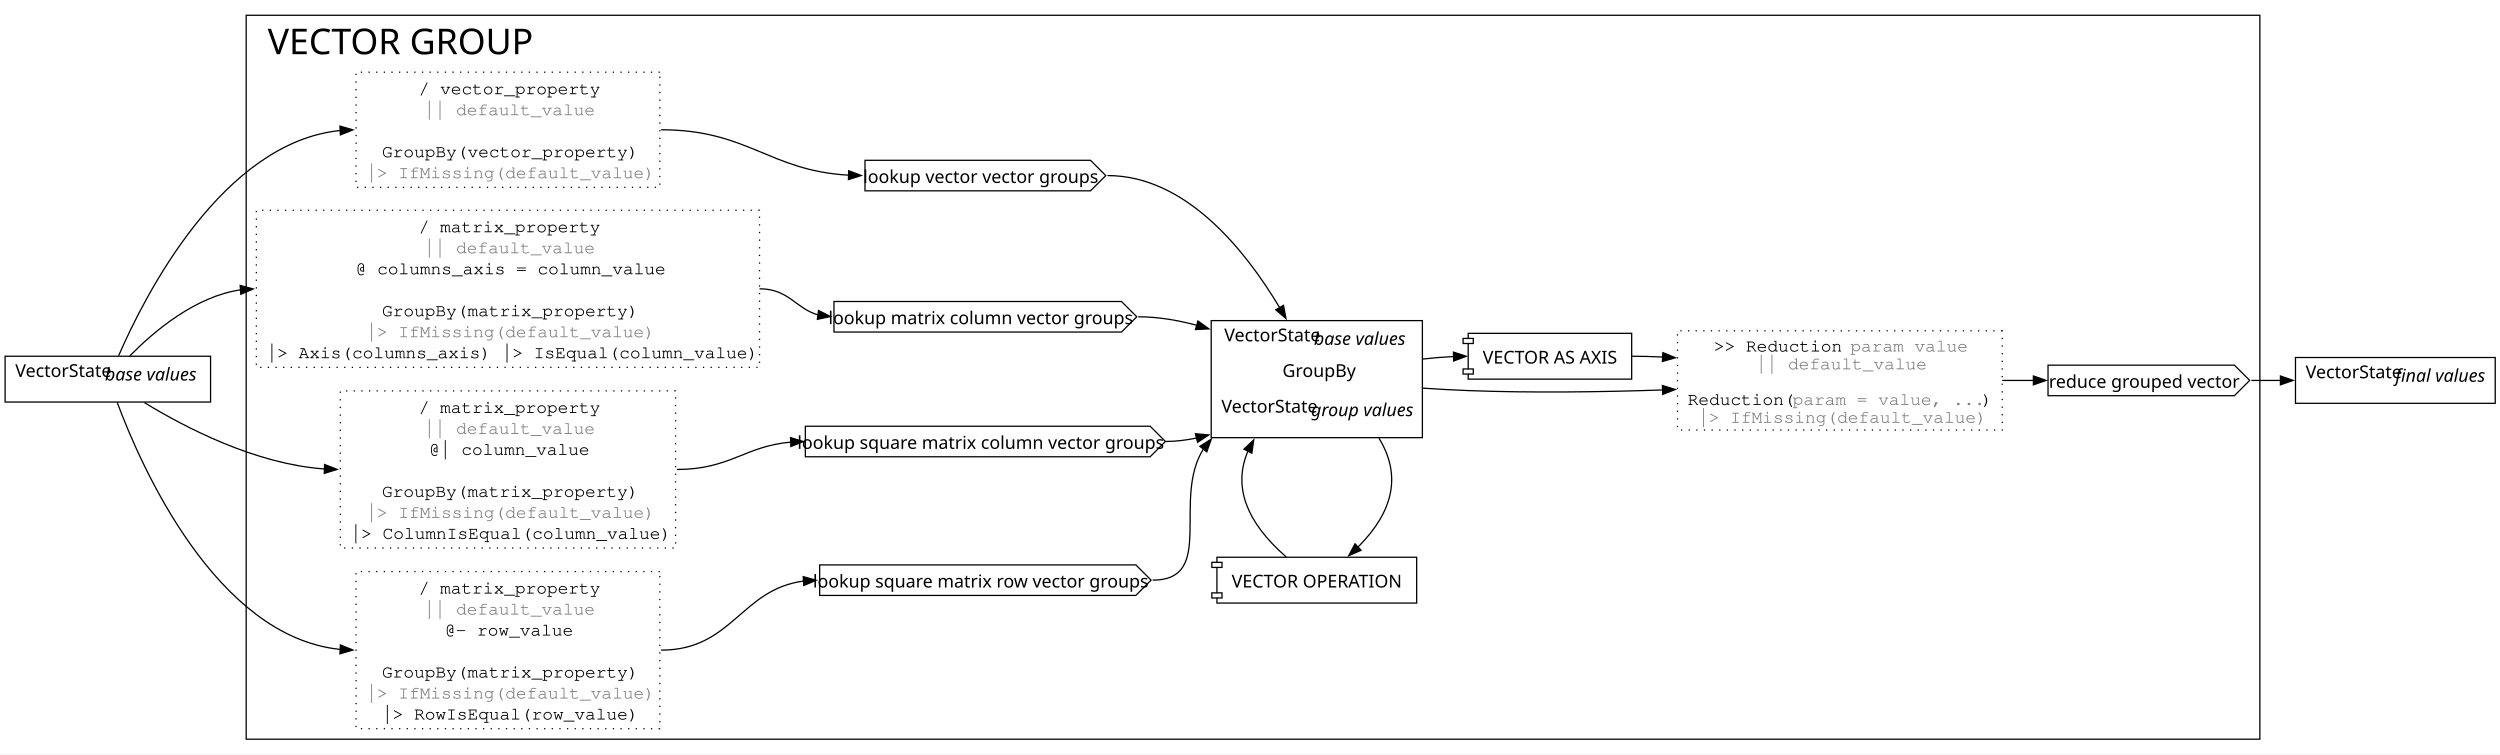
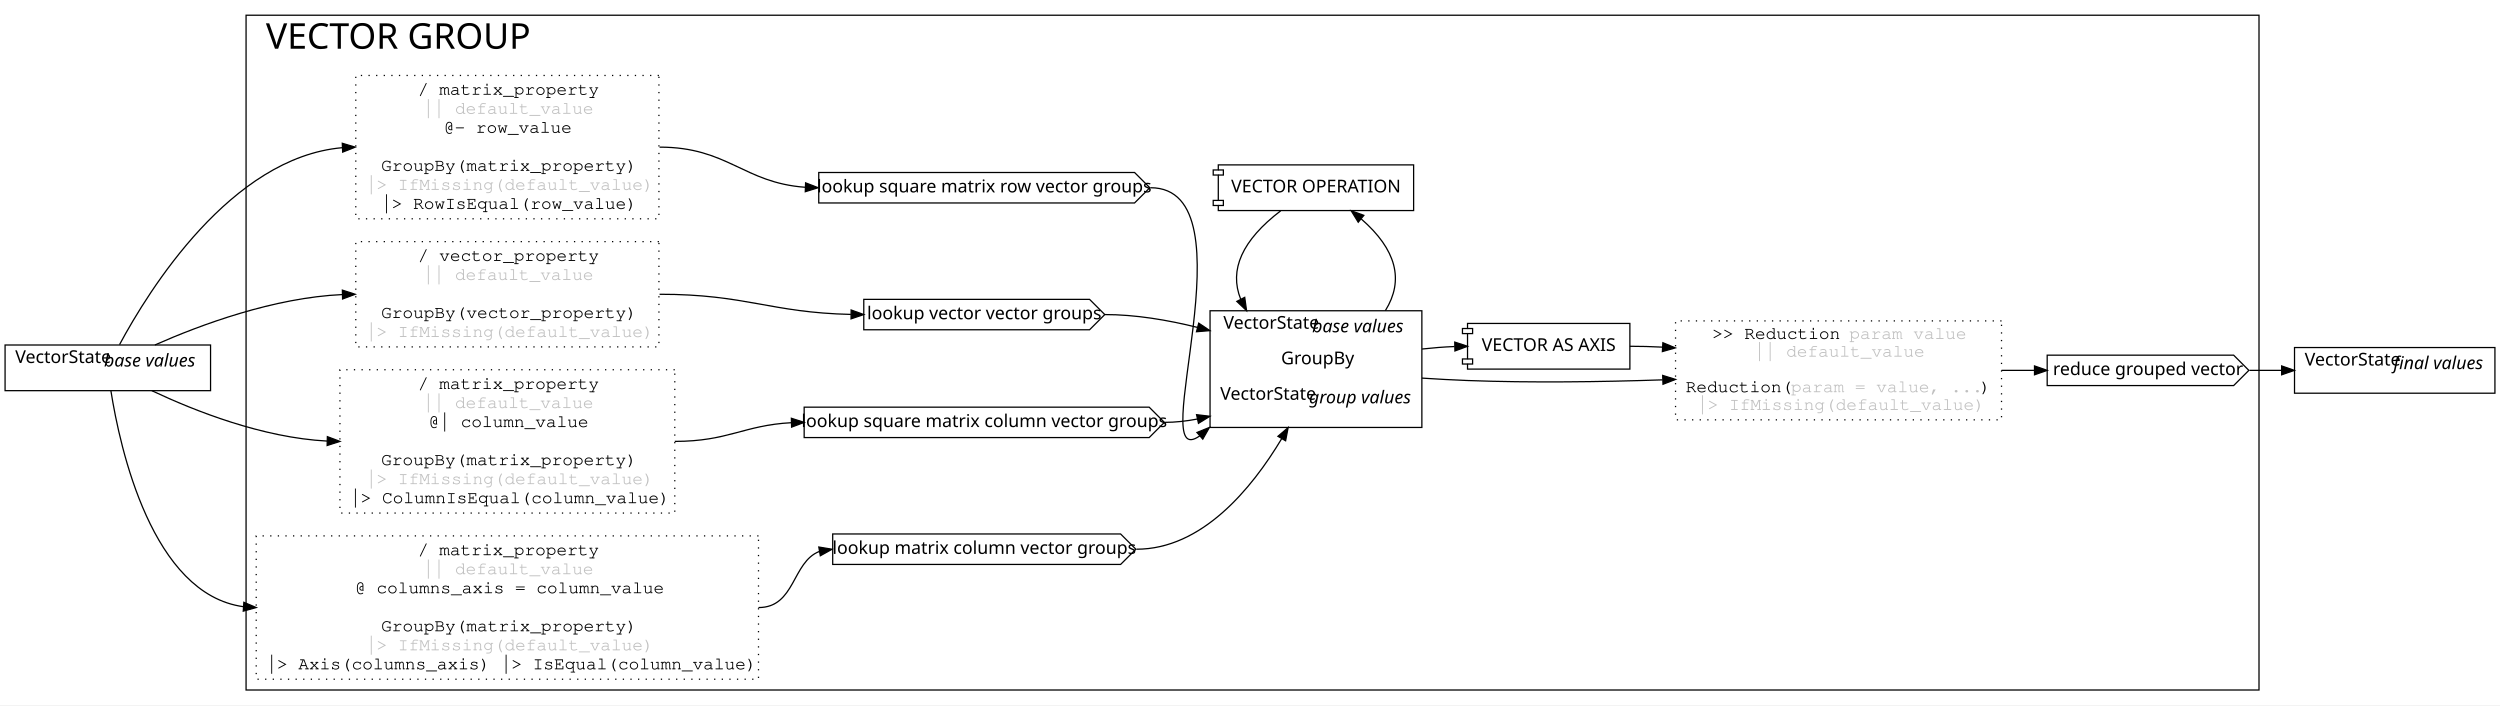
- <svg xmlns="http://www.w3.org/2000/svg" xmlns:xlink="http://www.w3.org/1999/xlink" width="1965pt" height="593pt" viewBox="0.00 0.00 1965.00 593.00">
-   <g id="graph0" class="graph" transform="scale(1 1) rotate(0) translate(4 589)">
-     <polygon fill="white" stroke="none" points="-4,4 -4,-589 1961.25,-589 1961.25,4 -4,4" />
+ <svg xmlns="http://www.w3.org/2000/svg" xmlns:xlink="http://www.w3.org/1999/xlink" width="1971pt" height="556pt" viewBox="0.00 0.00 1971.00 556.00">
+   <g id="graph0" class="graph" transform="scale(1 1) rotate(0) translate(4 552)">
+     <polygon fill="#ffffff" stroke="transparent" points="-4,4 -4,-552 1967,-552 1967,4 -4,4" />
    <g id="clust1" class="cluster">
-       <polygon fill="none" stroke="black" points="189.5,-8 189.5,-577 1772.25,-577 1772.25,-8 189.5,-8" />
-       <text xml:space="preserve" text-anchor="middle" x="310.75" y="-546.4" font-family="Sans-Serif" font-size="28.00">VECTOR GROUP</text>
+       <polygon fill="none" stroke="#000000" points="190,-8 190,-540 1777,-540 1777,-8 190,-8" />
+       <text text-anchor="middle" x="310" y="-513.6" font-family="Sans-Serif" font-size="28.00" fill="#000000">VECTOR GROUP</text>
    </g>
    <g id="node1" class="node">
-       <polygon fill="none" stroke="black" points="161.5,-309 0,-309 0,-273 161.5,-273 161.5,-309" />
-       <text xml:space="preserve" text-anchor="start" x="8" y="-292.7" font-family="Sans-Serif" font-size="14.00">VectorState</text>
-       <text xml:space="preserve" text-anchor="start" x="78.5" y="-292.7" font-family="Sans-Serif" font-style="italic" baseline-shift="sub" font-size="14.00">base values</text>
-       <text xml:space="preserve" text-anchor="start" x="142.25" y="-292.7" font-family="Sans-Serif" font-size="14.00">   </text>
-       <text xml:space="preserve" text-anchor="start" x="78.88" y="-278.7" font-family="Sans-Serif" font-size="14.00"> </text>
+       <polygon fill="none" stroke="#000000" points="162,-280 0,-280 0,-244 162,-244 162,-280" />
+       <text text-anchor="start" x="8" y="-265.8" font-family="Sans-Serif" font-size="14.00" fill="#000000">VectorState</text>
+       <text text-anchor="start" x="78" y="-265.8" font-family="Sans-Serif" font-style="italic" baseline-shift="sub" font-size="14.00" fill="#000000">base values</text>
+       <text text-anchor="start" x="142" y="-265.8" font-family="Sans-Serif" font-size="14.00" fill="#000000">   </text>
+       <text text-anchor="start" x="79" y="-251.8" font-family="Sans-Serif" font-size="14.00" fill="#000000"> </text>
    </g>
    <g id="node4" class="node">
-       <polygon fill="none" stroke="black" stroke-dasharray="1,5" points="514.62,-139.75 275.88,-139.75 275.88,-16.25 514.62,-16.25 514.62,-139.75" />
-       <text xml:space="preserve" text-anchor="start" x="325.12" y="-122.45" font-family="Courier,monospace" font-size="14.00">/ matrix_property</text>
-       <text xml:space="preserve" text-anchor="start" x="329.25" y="-105.95" font-family="Courier,monospace" font-size="14.00" fill="gray">|| default_value</text>
-       <text xml:space="preserve" text-anchor="start" x="345.75" y="-89.45" font-family="Courier,monospace" font-size="14.00">@- row_value</text>
-       <text xml:space="preserve" text-anchor="start" x="391.12" y="-72.95" font-family="Courier,monospace" font-size="14.00"> </text>
-       <text xml:space="preserve" text-anchor="start" x="296.25" y="-56.45" font-family="Courier,monospace" font-size="14.00">GroupBy(matrix_property)</text>
-       <text xml:space="preserve" text-anchor="start" x="283.88" y="-39.95" font-family="Courier,monospace" font-size="14.00" fill="gray">|&gt; IfMissing(default_value)</text>
-       <text xml:space="preserve" text-anchor="start" x="296.25" y="-23.45" font-family="Courier,monospace" font-size="14.00">|&gt; RowIsEqual(row_value)</text>
+       <polygon fill="none" stroke="#000000" stroke-dasharray="1,5" points="515.5,-492.5 276.5,-492.5 276.5,-379.5 515.5,-379.5 515.5,-492.5" />
+       <text text-anchor="start" x="325.5" y="-477.3" font-family="Courier,monospace" font-size="14.00" fill="#000000">/ matrix_property</text>
+       <text text-anchor="start" x="329.5" y="-462.3" font-family="Courier,monospace" font-size="14.00" fill="#c0c0c0">|| default_value</text>
+       <text text-anchor="start" x="346" y="-447.3" font-family="Courier,monospace" font-size="14.00" fill="#000000">@- row_value</text>
+       <text text-anchor="start" x="391.5" y="-432.3" font-family="Courier,monospace" font-size="14.00" fill="#000000"> </text>
+       <text text-anchor="start" x="296.5" y="-417.3" font-family="Courier,monospace" font-size="14.00" fill="#000000">GroupBy(matrix_property)</text>
+       <text text-anchor="start" x="284.5" y="-402.3" font-family="Courier,monospace" font-size="14.00" fill="#c0c0c0">|&gt; IfMissing(default_value)</text>
+       <text text-anchor="start" x="296.5" y="-387.3" font-family="Courier,monospace" font-size="14.00" fill="#000000">|&gt; RowIsEqual(row_value)</text>
    </g>
    <g id="edge16" class="edge">
-       <path fill="none" stroke="black" d="M88.06,-272.84C106.54,-223.24 165.45,-88.51 263.38,-78.58" />
-       <polygon fill="black" stroke="black" points="263.55,-82.08 273.36,-78.08 263.2,-75.08 263.55,-82.08" />
+       <path fill="none" stroke="#000000" d="M90.235,-280.292C113.343,-323.308 178.156,-427.851 265.77,-435.55" />
+       <polygon fill="#000000" stroke="#000000" points="265.856,-439.057 276,-436 266.163,-432.064 265.856,-439.057" />
    </g>
    <g id="node6" class="node">
-       <polygon fill="none" stroke="black" stroke-dasharray="1,5" points="527,-281.75 263.5,-281.75 263.5,-158.25 527,-158.25 527,-281.75" />
-       <text xml:space="preserve" text-anchor="start" x="325.12" y="-264.45" font-family="Courier,monospace" font-size="14.00">/ matrix_property</text>
-       <text xml:space="preserve" text-anchor="start" x="329.25" y="-247.95" font-family="Courier,monospace" font-size="14.00" fill="gray">|| default_value</text>
-       <text xml:space="preserve" text-anchor="start" x="333.38" y="-231.45" font-family="Courier,monospace" font-size="14.00">@| column_value</text>
-       <text xml:space="preserve" text-anchor="start" x="391.12" y="-214.95" font-family="Courier,monospace" font-size="14.00"> </text>
-       <text xml:space="preserve" text-anchor="start" x="296.25" y="-198.45" font-family="Courier,monospace" font-size="14.00">GroupBy(matrix_property)</text>
-       <text xml:space="preserve" text-anchor="start" x="283.88" y="-181.95" font-family="Courier,monospace" font-size="14.00" fill="gray">|&gt; IfMissing(default_value)</text>
-       <text xml:space="preserve" text-anchor="start" x="271.5" y="-165.45" font-family="Courier,monospace" font-size="14.00">|&gt; ColumnIsEqual(column_value)</text>
+       <polygon fill="none" stroke="#000000" stroke-dasharray="1,5" points="528,-260.5 264,-260.5 264,-147.5 528,-147.5 528,-260.5" />
+       <text text-anchor="start" x="325.5" y="-245.3" font-family="Courier,monospace" font-size="14.00" fill="#000000">/ matrix_property</text>
+       <text text-anchor="start" x="329.5" y="-230.3" font-family="Courier,monospace" font-size="14.00" fill="#c0c0c0">|| default_value</text>
+       <text text-anchor="start" x="334" y="-215.3" font-family="Courier,monospace" font-size="14.00" fill="#000000">@| column_value</text>
+       <text text-anchor="start" x="391.5" y="-200.3" font-family="Courier,monospace" font-size="14.00" fill="#000000"> </text>
+       <text text-anchor="start" x="296.5" y="-185.3" font-family="Courier,monospace" font-size="14.00" fill="#000000">GroupBy(matrix_property)</text>
+       <text text-anchor="start" x="284.5" y="-170.3" font-family="Courier,monospace" font-size="14.00" fill="#c0c0c0">|&gt; IfMissing(default_value)</text>
+       <text text-anchor="start" x="272" y="-155.3" font-family="Courier,monospace" font-size="14.00" fill="#000000">|&gt; ColumnIsEqual(column_value)</text>
    </g>
    <g id="edge17" class="edge">
-       <path fill="none" stroke="black" d="M109.53,-272.53C141.64,-252.89 197.02,-224.14 251.01,-220.4" />
-       <polygon fill="black" stroke="black" points="251.12,-223.9 260.99,-220.05 250.87,-216.91 251.12,-223.9" />
+       <path fill="none" stroke="#000000" d="M115.731,-243.966C149.541,-228.005 203.111,-206.844 253.888,-204.262" />
+       <polygon fill="#000000" stroke="#000000" points="254.094,-207.758 264,-204 253.913,-200.76 254.094,-207.758" />
    </g>
    <g id="node8" class="node">
-       <polygon fill="none" stroke="black" stroke-dasharray="1,5" points="593,-423.75 197.5,-423.75 197.5,-300.25 593,-300.25 593,-423.75" />
-       <text xml:space="preserve" text-anchor="start" x="325.12" y="-406.45" font-family="Courier,monospace" font-size="14.00">/ matrix_property</text>
-       <text xml:space="preserve" text-anchor="start" x="329.25" y="-389.95" font-family="Courier,monospace" font-size="14.00" fill="gray">|| default_value</text>
-       <text xml:space="preserve" text-anchor="start" x="275.62" y="-373.45" font-family="Courier,monospace" font-size="14.00">@ columns_axis = column_value</text>
-       <text xml:space="preserve" text-anchor="start" x="391.12" y="-356.95" font-family="Courier,monospace" font-size="14.00"> </text>
-       <text xml:space="preserve" text-anchor="start" x="296.25" y="-340.45" font-family="Courier,monospace" font-size="14.00">GroupBy(matrix_property)</text>
-       <text xml:space="preserve" text-anchor="start" x="283.88" y="-323.95" font-family="Courier,monospace" font-size="14.00" fill="gray">|&gt; IfMissing(default_value)</text>
-       <text xml:space="preserve" text-anchor="start" x="205.5" y="-307.45" font-family="Courier,monospace" font-size="14.00">|&gt; Axis(columns_axis) |&gt; IsEqual(column_value)</text>
+       <polygon fill="none" stroke="#000000" stroke-dasharray="1,5" points="594,-129.5 198,-129.5 198,-16.5 594,-16.5 594,-129.5" />
+       <text text-anchor="start" x="325.5" y="-114.3" font-family="Courier,monospace" font-size="14.00" fill="#000000">/ matrix_property</text>
+       <text text-anchor="start" x="329.5" y="-99.3" font-family="Courier,monospace" font-size="14.00" fill="#c0c0c0">|| default_value</text>
+       <text text-anchor="start" x="276" y="-84.3" font-family="Courier,monospace" font-size="14.00" fill="#000000">@ columns_axis = column_value</text>
+       <text text-anchor="start" x="391.5" y="-69.3" font-family="Courier,monospace" font-size="14.00" fill="#000000"> </text>
+       <text text-anchor="start" x="296.5" y="-54.3" font-family="Courier,monospace" font-size="14.00" fill="#000000">GroupBy(matrix_property)</text>
+       <text text-anchor="start" x="284.5" y="-39.3" font-family="Courier,monospace" font-size="14.00" fill="#c0c0c0">|&gt; IfMissing(default_value)</text>
+       <text text-anchor="start" x="206" y="-24.3" font-family="Courier,monospace" font-size="14.00" fill="#000000">|&gt; Axis(columns_axis) |&gt; IsEqual(column_value)</text>
    </g>
    <g id="edge18" class="edge">
-       <path fill="none" stroke="black" d="M98.05,-309.28C116.76,-328.35 149.51,-356.15 185.31,-361.2" />
-       <polygon fill="black" stroke="black" points="184.77,-364.67 194.99,-361.89 185.27,-357.69 184.77,-364.67" />
+       <path fill="none" stroke="#000000" d="M83.439,-243.878C90.601,-198.605 115.816,-83.479 187.992,-73.669" />
+       <polygon fill="#000000" stroke="#000000" points="188.256,-77.159 198,-73 187.789,-70.174 188.256,-77.159" />
    </g>
    <g id="node10" class="node">
-       <polygon fill="none" stroke="black" stroke-dasharray="1,5" points="514.62,-532.25 275.88,-532.25 275.88,-441.75 514.62,-441.75 514.62,-532.25" />
-       <text xml:space="preserve" text-anchor="start" x="325.12" y="-514.95" font-family="Courier,monospace" font-size="14.00">/ vector_property</text>
-       <text xml:space="preserve" text-anchor="start" x="329.25" y="-498.45" font-family="Courier,monospace" font-size="14.00" fill="gray">|| default_value</text>
-       <text xml:space="preserve" text-anchor="start" x="391.12" y="-481.95" font-family="Courier,monospace" font-size="14.00"> </text>
-       <text xml:space="preserve" text-anchor="start" x="296.25" y="-465.45" font-family="Courier,monospace" font-size="14.00">GroupBy(vector_property)</text>
-       <text xml:space="preserve" text-anchor="start" x="283.88" y="-448.95" font-family="Courier,monospace" font-size="14.00" fill="gray">|&gt; IfMissing(default_value)</text>
+       <polygon fill="none" stroke="#000000" stroke-dasharray="1,5" points="515.5,-361.5 276.5,-361.5 276.5,-278.5 515.5,-278.5 515.5,-361.5" />
+       <text text-anchor="start" x="325.5" y="-346.3" font-family="Courier,monospace" font-size="14.00" fill="#000000">/ vector_property</text>
+       <text text-anchor="start" x="329.5" y="-331.3" font-family="Courier,monospace" font-size="14.00" fill="#c0c0c0">|| default_value</text>
+       <text text-anchor="start" x="391.5" y="-316.3" font-family="Courier,monospace" font-size="14.00" fill="#000000"> </text>
+       <text text-anchor="start" x="296.5" y="-301.3" font-family="Courier,monospace" font-size="14.00" fill="#000000">GroupBy(vector_property)</text>
+       <text text-anchor="start" x="284.5" y="-286.3" font-family="Courier,monospace" font-size="14.00" fill="#c0c0c0">|&gt; IfMissing(default_value)</text>
    </g>
    <g id="edge19" class="edge">
-       <path fill="none" stroke="black" d="M89.25,-309.44C109.61,-356.32 170.71,-477.06 263.41,-486.42" />
-       <polygon fill="black" stroke="black" points="263.2,-489.92 273.36,-486.92 263.55,-482.93 263.2,-489.92" />
+       <path fill="none" stroke="#000000" d="M118.138,-280.034C154.411,-296.062 211.897,-317.332 265.952,-319.769" />
+       <polygon fill="#000000" stroke="#000000" points="265.922,-323.27 276,-320 266.083,-316.272 265.922,-323.27" />
    </g>
    <g id="node2" class="node">
-       <polygon fill="none" stroke="black" points="1957.25,-308 1800.25,-308 1800.25,-272 1957.25,-272 1957.25,-308" />
-       <text xml:space="preserve" text-anchor="start" x="1808.25" y="-291.7" font-family="Sans-Serif" font-size="14.00">VectorState</text>
-       <text xml:space="preserve" text-anchor="start" x="1878.75" y="-291.7" font-family="Sans-Serif" font-style="italic" baseline-shift="sub" font-size="14.00">final values</text>
-       <text xml:space="preserve" text-anchor="start" x="1938" y="-291.7" font-family="Sans-Serif" font-size="14.00">   </text>
-       <text xml:space="preserve" text-anchor="start" x="1876.88" y="-277.7" font-family="Sans-Serif" font-size="14.00"> </text>
+       <polygon fill="none" stroke="#000000" points="1963,-278 1805,-278 1805,-242 1963,-242 1963,-278" />
+       <text text-anchor="start" x="1813" y="-263.8" font-family="Sans-Serif" font-size="14.00" fill="#000000">VectorState</text>
+       <text text-anchor="start" x="1883" y="-263.8" font-family="Sans-Serif" font-style="italic" baseline-shift="sub" font-size="14.00" fill="#000000">final values</text>
+       <text text-anchor="start" x="1943" y="-263.8" font-family="Sans-Serif" font-size="14.00" fill="#000000">   </text>
+       <text text-anchor="start" x="1882" y="-249.8" font-family="Sans-Serif" font-size="14.00" fill="#000000"> </text>
    </g>
    <g id="node3" class="node">
-       <polygon fill="none" stroke="black" points="1114,-337 948,-337 948,-245 1114,-245 1114,-337" />
-       <text xml:space="preserve" text-anchor="start" x="958.25" y="-320.7" font-family="Sans-Serif" font-size="14.00">VectorState</text>
-       <text xml:space="preserve" text-anchor="start" x="1028.75" y="-320.7" font-family="Sans-Serif" font-style="italic" baseline-shift="sub" font-size="14.00">base values</text>
-       <text xml:space="preserve" text-anchor="start" x="1092.5" y="-320.7" font-family="Sans-Serif" font-size="14.00">   </text>
-       <text xml:space="preserve" text-anchor="start" x="1029.12" y="-306.7" font-family="Sans-Serif" font-size="14.00"> </text>
-       <text xml:space="preserve" text-anchor="start" x="1004" y="-292.7" font-family="Sans-Serif" font-size="14.00">GroupBy</text>
-       <text xml:space="preserve" text-anchor="start" x="1029.12" y="-278.7" font-family="Sans-Serif" font-size="14.00"> </text>
-       <text xml:space="preserve" text-anchor="start" x="956" y="-264.7" font-family="Sans-Serif" font-size="14.00">VectorState</text>
-       <text xml:space="preserve" text-anchor="start" x="1026.5" y="-264.7" font-family="Sans-Serif" font-style="italic" baseline-shift="sub" font-size="14.00">group values</text>
-       <text xml:space="preserve" text-anchor="start" x="1094.75" y="-264.7" font-family="Sans-Serif" font-size="14.00">   </text>
-       <text xml:space="preserve" text-anchor="start" x="1029.12" y="-250.7" font-family="Sans-Serif" font-size="14.00"> </text>
+       <polygon fill="none" stroke="#000000" points="1117,-307 950,-307 950,-215 1117,-215 1117,-307" />
+       <text text-anchor="start" x="960.5" y="-292.8" font-family="Sans-Serif" font-size="14.00" fill="#000000">VectorState</text>
+       <text text-anchor="start" x="1030.5" y="-292.8" font-family="Sans-Serif" font-style="italic" baseline-shift="sub" font-size="14.00" fill="#000000">base values</text>
+       <text text-anchor="start" x="1094.5" y="-292.8" font-family="Sans-Serif" font-size="14.00" fill="#000000">   </text>
+       <text text-anchor="start" x="1031.5" y="-278.8" font-family="Sans-Serif" font-size="14.00" fill="#000000"> </text>
+       <text text-anchor="start" x="1006" y="-264.8" font-family="Sans-Serif" font-size="14.00" fill="#000000">GroupBy</text>
+       <text text-anchor="start" x="1031.5" y="-250.8" font-family="Sans-Serif" font-size="14.00" fill="#000000"> </text>
+       <text text-anchor="start" x="958" y="-236.8" font-family="Sans-Serif" font-size="14.00" fill="#000000">VectorState</text>
+       <text text-anchor="start" x="1028" y="-236.8" font-family="Sans-Serif" font-style="italic" baseline-shift="sub" font-size="14.00" fill="#000000">group values</text>
+       <text text-anchor="start" x="1097" y="-236.8" font-family="Sans-Serif" font-size="14.00" fill="#000000">   </text>
+       <text text-anchor="start" x="1031.5" y="-222.8" font-family="Sans-Serif" font-size="14.00" fill="#000000"> </text>
    </g>
    <g id="node12" class="node">
      <g id="a_node12">
        <a xlink:href="#../DataAxesFormats.Queries.VECTOR_OPERATION" xlink:title="VECTOR OPERATION">
-           <polygon fill="none" stroke="black" points="1109.5,-151 952.5,-151 952.5,-147 948.5,-147 948.5,-143 952.5,-143 952.5,-123 948.5,-123 948.5,-119 952.5,-119 952.5,-115 1109.5,-115 1109.5,-151" />
-           <polyline fill="none" stroke="black" points="952.5,-147 956.5,-147 956.5,-143 952.5,-143" />
-           <polyline fill="none" stroke="black" points="952.5,-123 956.5,-123 956.5,-119 952.5,-119" />
-           <text xml:space="preserve" text-anchor="middle" x="1031" y="-127.2" font-family="Sans-Serif" font-size="14.00">VECTOR OPERATION</text>
+           <polygon fill="none" stroke="#000000" points="1110.5,-422 956.5,-422 956.5,-418 952.5,-418 952.5,-414 956.5,-414 956.5,-394 952.5,-394 952.5,-390 956.5,-390 956.5,-386 1110.5,-386 1110.5,-422" />
+           <polyline fill="none" stroke="#000000" points="956.5,-418 960.5,-418 960.5,-414 956.5,-414 " />
+           <polyline fill="none" stroke="#000000" points="956.5,-394 960.5,-394 960.5,-390 956.5,-390 " />
+           <text text-anchor="middle" x="1033.5" y="-400.3" font-family="Sans-Serif" font-size="14.00" fill="#000000">VECTOR OPERATION</text>
        </a>
      </g>
    </g>
    <g id="edge10" class="edge">
-       <path fill="none" stroke="black" d="M1079.86,-244.58C1097.42,-216.01 1091.89,-187.44 1063.24,-158.87" />
-       <polygon fill="black" stroke="black" points="1065.82,-156.49 1056.12,-152.24 1061.06,-161.61 1065.82,-156.49" />
+       <path fill="none" stroke="#000000" d="M1088.212,-307.084C1103.216,-331.179 1096.883,-355.274 1069.216,-379.369" />
+       <polygon fill="#000000" stroke="#000000" points="1066.829,-376.798 1061.287,-385.828 1071.251,-382.225 1066.829,-376.798" />
    </g>
    <g id="node13" class="node">
-       <polygon fill="none" stroke="black" stroke-dasharray="1,5" points="1569.75,-329 1314.5,-329 1314.5,-251 1569.75,-251 1569.75,-329" />
-       <text xml:space="preserve" text-anchor="start" x="1343.12" y="-312.7" font-family="Courier,monospace" font-size="14.00">&gt;&gt; Reduction </text>
-       <text xml:space="preserve" text-anchor="start" x="1450.38" y="-312.7" font-family="Courier,monospace" font-size="14.00" fill="gray">param value</text>
-       <text xml:space="preserve" text-anchor="start" x="1376.12" y="-298.7" font-family="Courier,monospace" font-size="14.00" fill="gray">|| default_value</text>
-       <text xml:space="preserve" text-anchor="start" x="1438" y="-284.7" font-family="Courier,monospace" font-size="14.00"> </text>
-       <text xml:space="preserve" text-anchor="start" x="1322.5" y="-270.7" font-family="Courier,monospace" font-size="14.00">Reduction(</text>
-       <text xml:space="preserve" text-anchor="start" x="1405" y="-270.7" font-family="Courier,monospace" font-size="14.00" fill="gray">param = value, ...</text>
-       <text xml:space="preserve" text-anchor="start" x="1553.5" y="-270.7" font-family="Courier,monospace" font-size="14.00">)</text>
-       <text xml:space="preserve" text-anchor="start" x="1330.75" y="-256.7" font-family="Courier,monospace" font-size="14.00" fill="gray">|&gt; IfMissing(default_value)</text>
+       <polygon fill="none" stroke="#000000" stroke-dasharray="1,5" points="1574,-299 1317,-299 1317,-221 1574,-221 1574,-299" />
+       <text text-anchor="start" x="1346" y="-284.8" font-family="Courier,monospace" font-size="14.00" fill="#000000">&gt;&gt; Reduction </text>
+       <text text-anchor="start" x="1454" y="-284.8" font-family="Courier,monospace" font-size="14.00" fill="#c0c0c0">param value</text>
+       <text text-anchor="start" x="1379" y="-270.8" font-family="Courier,monospace" font-size="14.00" fill="#c0c0c0">|| default_value</text>
+       <text text-anchor="start" x="1441" y="-256.8" font-family="Courier,monospace" font-size="14.00" fill="#000000"> </text>
+       <text text-anchor="start" x="1325" y="-242.8" font-family="Courier,monospace" font-size="14.00" fill="#000000">Reduction(</text>
+       <text text-anchor="start" x="1408" y="-242.8" font-family="Courier,monospace" font-size="14.00" fill="#c0c0c0">param = value, ...</text>
+       <text text-anchor="start" x="1557" y="-242.8" font-family="Courier,monospace" font-size="14.00" fill="#000000">)</text>
+       <text text-anchor="start" x="1334" y="-228.8" font-family="Courier,monospace" font-size="14.00" fill="#c0c0c0">|&gt; IfMissing(default_value)</text>
    </g>
    <g id="edge13" class="edge">
-       <path fill="none" stroke="black" d="M1114.48,-283.91C1126.39,-283.11 1138.5,-282.44 1150,-282 1199.82,-280.1 1254.44,-280.85 1302.79,-282.49" />
-       <polygon fill="black" stroke="black" points="1302.65,-285.99 1312.77,-282.85 1302.9,-279 1302.65,-285.99" />
+       <path fill="none" stroke="#000000" d="M1117.028,-253.905C1129.09,-253.115 1141.357,-252.438 1153,-252 1203.118,-250.115 1258.083,-250.874 1306.703,-252.518" />
+       <polygon fill="#000000" stroke="#000000" points="1306.86,-256.026 1316.977,-252.881 1307.107,-249.03 1306.86,-256.026" />
    </g>
    <g id="node15" class="node">
      <g id="a_node15">
        <a xlink:href="#../DataAxesFormats.Queries.VECTOR_AS_AXIS" xlink:title="VECTOR AS AXIS">
-           <polygon fill="none" stroke="black" points="1278.5,-327 1150,-327 1150,-323 1146,-323 1146,-319 1150,-319 1150,-299 1146,-299 1146,-295 1150,-295 1150,-291 1278.5,-291 1278.5,-327" />
-           <polyline fill="none" stroke="black" points="1150,-323 1154,-323 1154,-319 1150,-319" />
-           <polyline fill="none" stroke="black" points="1150,-299 1154,-299 1154,-295 1150,-295" />
-           <text xml:space="preserve" text-anchor="middle" x="1214.25" y="-303.2" font-family="Sans-Serif" font-size="14.00">VECTOR AS AXIS</text>
+           <polygon fill="none" stroke="#000000" points="1281,-297 1153,-297 1153,-293 1149,-293 1149,-289 1153,-289 1153,-269 1149,-269 1149,-265 1153,-265 1153,-261 1281,-261 1281,-297" />
+           <polyline fill="none" stroke="#000000" points="1153,-293 1157,-293 1157,-289 1153,-289 " />
+           <polyline fill="none" stroke="#000000" points="1153,-269 1157,-269 1157,-265 1153,-265 " />
+           <text text-anchor="middle" x="1217" y="-275.3" font-family="Sans-Serif" font-size="14.00" fill="#000000">VECTOR AS AXIS</text>
        </a>
      </g>
    </g>
    <g id="edge14" class="edge">
-       <path fill="none" stroke="black" d="M1114.28,-306.79C1122.4,-307.71 1130.62,-308.4 1138.7,-308.75" />
-       <polygon fill="black" stroke="black" points="1138.41,-312.24 1148.49,-308.97 1138.57,-305.24 1138.41,-312.24" />
+       <path fill="none" stroke="#000000" d="M1117.158,-276.829C1125.679,-277.771 1134.315,-278.471 1142.779,-278.797" />
+       <polygon fill="#000000" stroke="#000000" points="1142.932,-282.3 1153,-279 1143.072,-275.302 1142.932,-282.3" />
    </g>
    <g id="node5" class="node">
-       <polygon fill="none" stroke="black" points="888.75,-145 640.25,-145 640.25,-121 888.75,-121 900.75,-133 888.75,-145" />
-       <text xml:space="preserve" text-anchor="middle" x="770.5" y="-127.2" font-family="Sans-Serif" font-size="14.00">lookup square matrix row vector groups  </text>
+       <polygon fill="none" stroke="#000000" points="890.5,-416 641.5,-416 641.5,-392 890.5,-392 902.5,-404 890.5,-416" />
+       <text text-anchor="middle" x="772" y="-400.3" font-family="Sans-Serif" font-size="14.00" fill="#000000">lookup square matrix row vector groups  </text>
    </g>
    <g id="edge1" class="edge">
-       <path fill="none" stroke="black" d="M515.62,-78C571.69,-78 578.3,-125.94 627.79,-132.3" />
-       <polygon fill="black" stroke="black" points="627.33,-135.78 637.53,-132.91 627.76,-128.8 627.33,-135.78" />
+       <path fill="none" stroke="#000000" d="M516,-436C569.763,-436 582.181,-407.875 630.776,-404.359" />
+       <polygon fill="#000000" stroke="#000000" points="631.129,-407.849 641,-404 630.883,-400.853 631.129,-407.849" />
    </g>
    <g id="edge2" class="edge">
-       <path fill="none" stroke="black" d="M901.96,-133C952.05,-133 916.83,-196.54 941.96,-236.21" />
-       <polygon fill="black" stroke="black" points="939.07,-238.2 948.05,-243.82 944.54,-233.82 939.07,-238.2" />
+       <path fill="none" stroke="#000000" d="M903,-404C985.45,-404 897.404,-176.735 941.932,-208.393" />
+       <polygon fill="#000000" stroke="#000000" points="939.665,-211.06 949.5,-215 944.269,-205.786 939.665,-211.06" />
    </g>
    <g id="node7" class="node">
-       <polygon fill="none" stroke="black" points="900,-254 629,-254 629,-230 900,-230 912,-242 900,-254" />
-       <text xml:space="preserve" text-anchor="middle" x="770.5" y="-236.2" font-family="Sans-Serif" font-size="14.00">lookup square matrix column vector groups  </text>
+       <polygon fill="none" stroke="#000000" points="902,-231 630,-231 630,-207 902,-207 914,-219 902,-231" />
+       <text text-anchor="middle" x="772" y="-215.3" font-family="Sans-Serif" font-size="14.00" fill="#000000">lookup square matrix column vector groups  </text>
    </g>
    <g id="edge3" class="edge">
-       <path fill="none" stroke="black" d="M528,-220C569.99,-220 581.22,-238.38 617.92,-241.54" />
-       <polygon fill="black" stroke="black" points="617.35,-245.02 627.49,-241.94 617.64,-238.03 617.35,-245.02" />
+       <path fill="none" stroke="#000000" d="M528,-204C570.241,-204 582.344,-216.748 619.876,-218.74" />
+       <polygon fill="#000000" stroke="#000000" points="619.913,-222.242 630,-219 620.093,-215.244 619.913,-222.242" />
    </g>
    <g id="edge4" class="edge">
-       <path fill="none" stroke="black" d="M912,-242C920.16,-242 928.41,-243.01 936.56,-244.74" />
-       <polygon fill="black" stroke="black" points="935.56,-248.1 946.12,-247.16 937.28,-241.32 935.56,-248.1" />
+       <path fill="none" stroke="#000000" d="M914,-219C922.628,-219 931.418,-219.987 940.118,-221.657" />
+       <polygon fill="#000000" stroke="#000000" points="939.369,-225.076 949.889,-223.818 940.88,-218.241 939.369,-225.076" />
    </g>
    <g id="node9" class="node">
-       <polygon fill="none" stroke="black" points="877.5,-352 651.5,-352 651.5,-328 877.5,-328 889.5,-340 877.5,-352" />
-       <text xml:space="preserve" text-anchor="middle" x="770.5" y="-334.2" font-family="Sans-Serif" font-size="14.00">lookup matrix column vector groups  </text>
+       <polygon fill="none" stroke="#000000" points="879.5,-131 652.5,-131 652.5,-107 879.5,-107 891.5,-119 879.5,-131" />
+       <text text-anchor="middle" x="772" y="-115.3" font-family="Sans-Serif" font-size="14.00" fill="#000000">lookup matrix column vector groups  </text>
    </g>
    <g id="edge5" class="edge">
-       <path fill="none" stroke="black" d="M593,-362C616.02,-362 621.57,-346.34 639.13,-341.44" />
-       <polygon fill="black" stroke="black" points="639.34,-344.95 648.81,-340.19 638.44,-338 639.34,-344.95" />
+       <path fill="none" stroke="#000000" d="M594,-73C623.045,-73 620.369,-108.85 641.979,-117.253" />
+       <polygon fill="#000000" stroke="#000000" points="641.547,-120.73 652,-119 642.75,-113.834 641.547,-120.73" />
    </g>
    <g id="edge6" class="edge">
-       <path fill="none" stroke="black" d="M890.69,-340C905.96,-340 921.66,-337.35 936.77,-333.28" />
-       <polygon fill="black" stroke="black" points="937.59,-336.69 946.2,-330.51 935.62,-329.97 937.59,-336.69" />
+       <path fill="none" stroke="#000000" d="M892,-119C943.392,-119 982.576,-166.246 1006.536,-206.233" />
+       <polygon fill="#000000" stroke="#000000" points="1003.517,-208.004 1011.564,-214.897 1009.572,-204.491 1003.517,-208.004" />
    </g>
    <g id="node11" class="node">
-       <polygon fill="none" stroke="black" points="853.12,-463 675.88,-463 675.88,-439 853.12,-439 865.12,-451 853.12,-463" />
-       <text xml:space="preserve" text-anchor="middle" x="770.5" y="-445.2" font-family="Sans-Serif" font-size="14.00">lookup vector vector groups  </text>
+       <polygon fill="none" stroke="#000000" points="855,-316 677,-316 677,-292 855,-292 867,-304 855,-316" />
+       <text text-anchor="middle" x="772" y="-300.3" font-family="Sans-Serif" font-size="14.00" fill="#000000">lookup vector vector groups  </text>
    </g>
    <g id="edge7" class="edge">
-       <path fill="none" stroke="black" d="M515.62,-487C584.06,-487 600.37,-454.83 663.1,-451.31" />
-       <polygon fill="black" stroke="black" points="663.06,-454.81 672.96,-451.04 662.87,-447.82 663.06,-454.81" />
+       <path fill="none" stroke="#000000" d="M516,-320C584.397,-320 603.283,-305.524 666.845,-304.111" />
+       <polygon fill="#000000" stroke="#000000" points="667.039,-307.609 677,-304 666.962,-300.609 667.039,-307.609" />
    </g>
    <g id="edge8" class="edge">
-       <path fill="none" stroke="black" d="M866.52,-451C927.57,-451 974.25,-393.31 1001.8,-347.21" />
-       <polygon fill="black" stroke="black" points="1004.81,-349 1006.8,-338.59 998.75,-345.49 1004.81,-349" />
+       <path fill="none" stroke="#000000" d="M867,-304C891.033,-304 916.415,-299.748 939.922,-293.918" />
+       <polygon fill="#000000" stroke="#000000" points="941.074,-297.235 949.871,-291.331 939.312,-290.461 941.074,-297.235" />
    </g>
    <g id="edge11" class="edge">
-       <path fill="none" stroke="black" d="M1006.99,-151.21C975.19,-178.93 965.15,-206.65 976.85,-234.37" />
-       <polygon fill="black" stroke="black" points="973.73,-235.97 981.44,-243.24 979.95,-232.75 973.73,-235.97" />
+       <path fill="none" stroke="#000000" d="M1005.713,-385.828C975.303,-362.554 964.802,-339.279 974.208,-316.004" />
+       <polygon fill="#000000" stroke="#000000" points="977.334,-317.579 978.788,-307.084 971.107,-314.381 977.334,-317.579" />
    </g>
    <g id="node14" class="node">
-       <polygon fill="none" stroke="black" points="1752.25,-302 1605.75,-302 1605.75,-278 1752.25,-278 1764.25,-290 1752.25,-302" />
-       <text xml:space="preserve" text-anchor="middle" x="1685" y="-284.2" font-family="Sans-Serif" font-size="14.00">reduce grouped vector  </text>
+       <polygon fill="none" stroke="#000000" points="1757,-272 1610,-272 1610,-248 1757,-248 1769,-260 1757,-272" />
+       <text text-anchor="middle" x="1689.5" y="-256.3" font-family="Sans-Serif" font-size="14.00" fill="#000000">reduce grouped vector  </text>
    </g>
    <g id="edge12" class="edge">
-       <path fill="none" stroke="black" d="M1569.75,-290C1581.12,-290 1586.43,-290 1594.3,-290" />
-       <polygon fill="black" stroke="black" points="1594.24,-293.5 1604.24,-290 1594.24,-286.5 1594.24,-293.5" />
+       <path fill="none" stroke="#000000" d="M1574,-260C1586,-260 1591.25,-260 1599.875,-260" />
+       <polygon fill="#000000" stroke="#000000" points="1600,-263.5 1610,-260 1600,-256.5 1600,-263.5" />
    </g>
    <g id="edge20" class="edge">
-       <path fill="none" stroke="black" d="M1765.58,-290C1773.04,-290 1780.78,-290 1788.54,-290" />
-       <polygon fill="black" stroke="black" points="1788.4,-293.5 1798.4,-290 1788.4,-286.5 1788.4,-293.5" />
+       <path fill="none" stroke="#000000" d="M1769.5,-260C1777.715,-260 1786.262,-260 1794.82,-260" />
+       <polygon fill="#000000" stroke="#000000" points="1794.851,-263.5 1804.851,-260 1794.851,-256.5 1794.851,-263.5" />
    </g>
    <g id="edge15" class="edge">
-       <path fill="none" stroke="black" d="M1278.5,-309C1286.51,-309 1294.73,-308.77 1303.02,-308.36" />
-       <polygon fill="black" stroke="black" points="1303.05,-311.86 1312.83,-307.78 1302.64,-304.88 1303.05,-311.86" />
+       <path fill="none" stroke="#000000" d="M1281,-279C1289.369,-279 1297.961,-278.754 1306.618,-278.319" />
+       <polygon fill="#000000" stroke="#000000" points="1307.022,-281.801 1316.801,-277.724 1306.614,-274.813 1307.022,-281.801" />
    </g>
  </g>
</svg>
